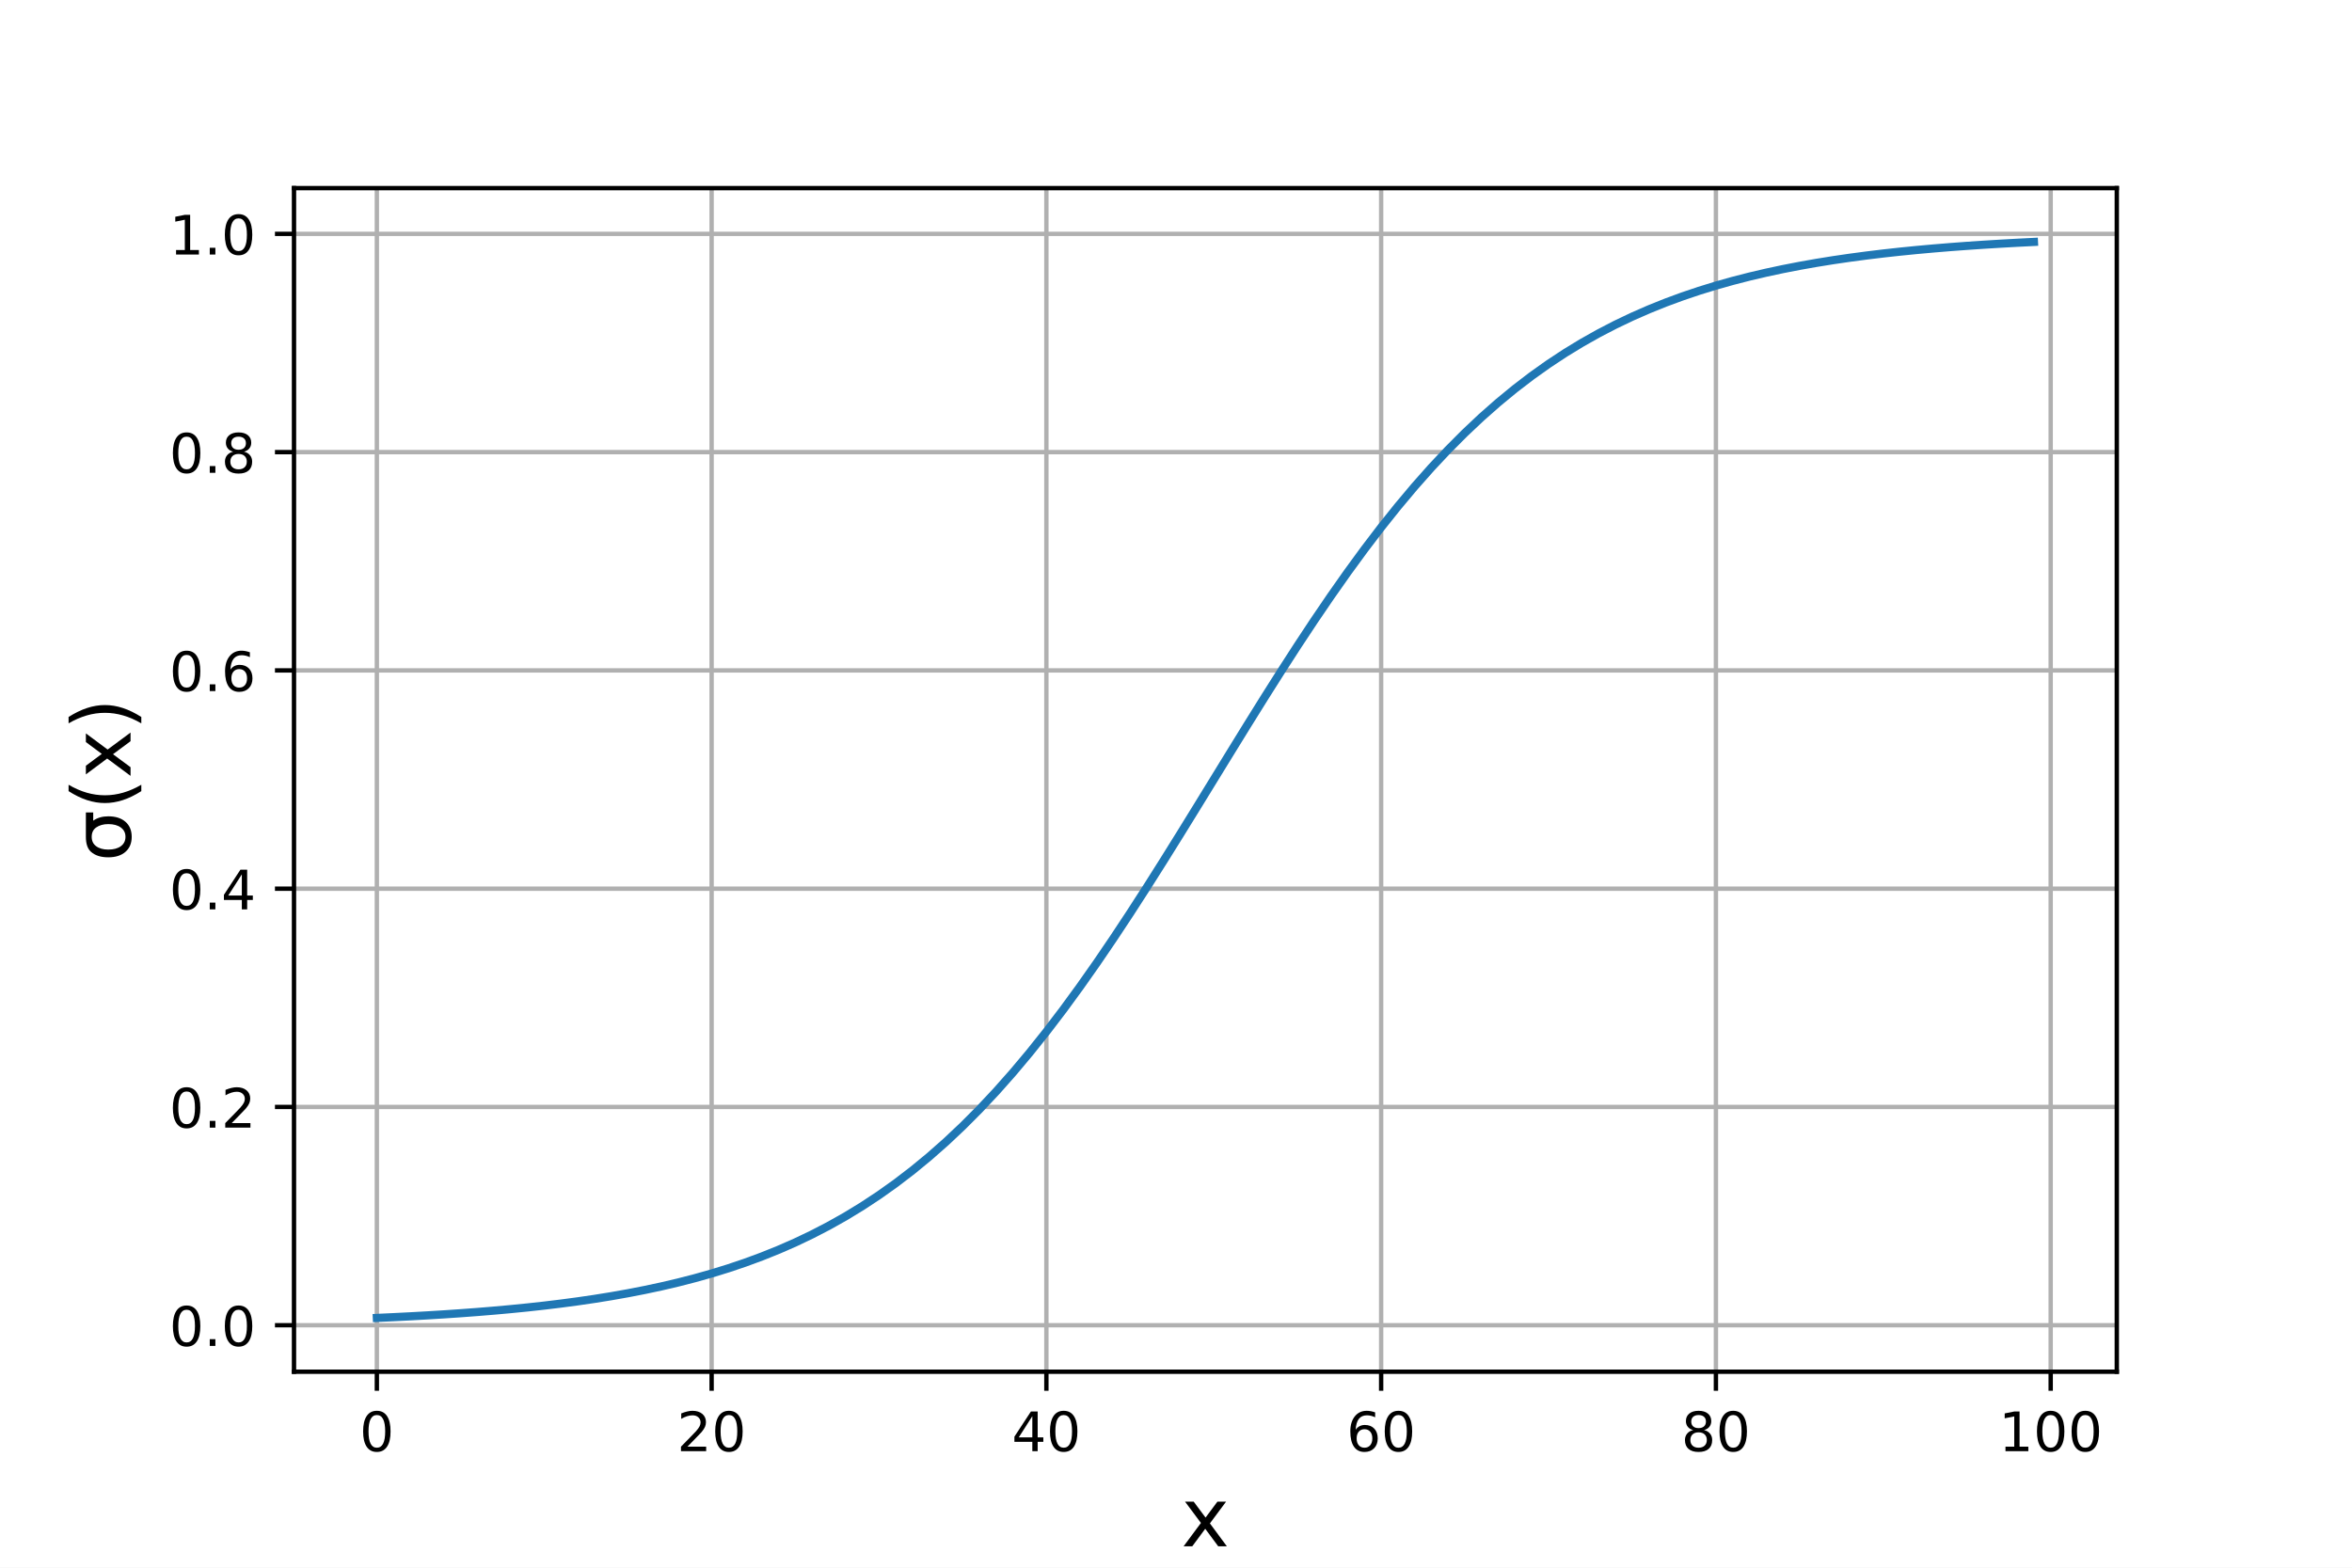
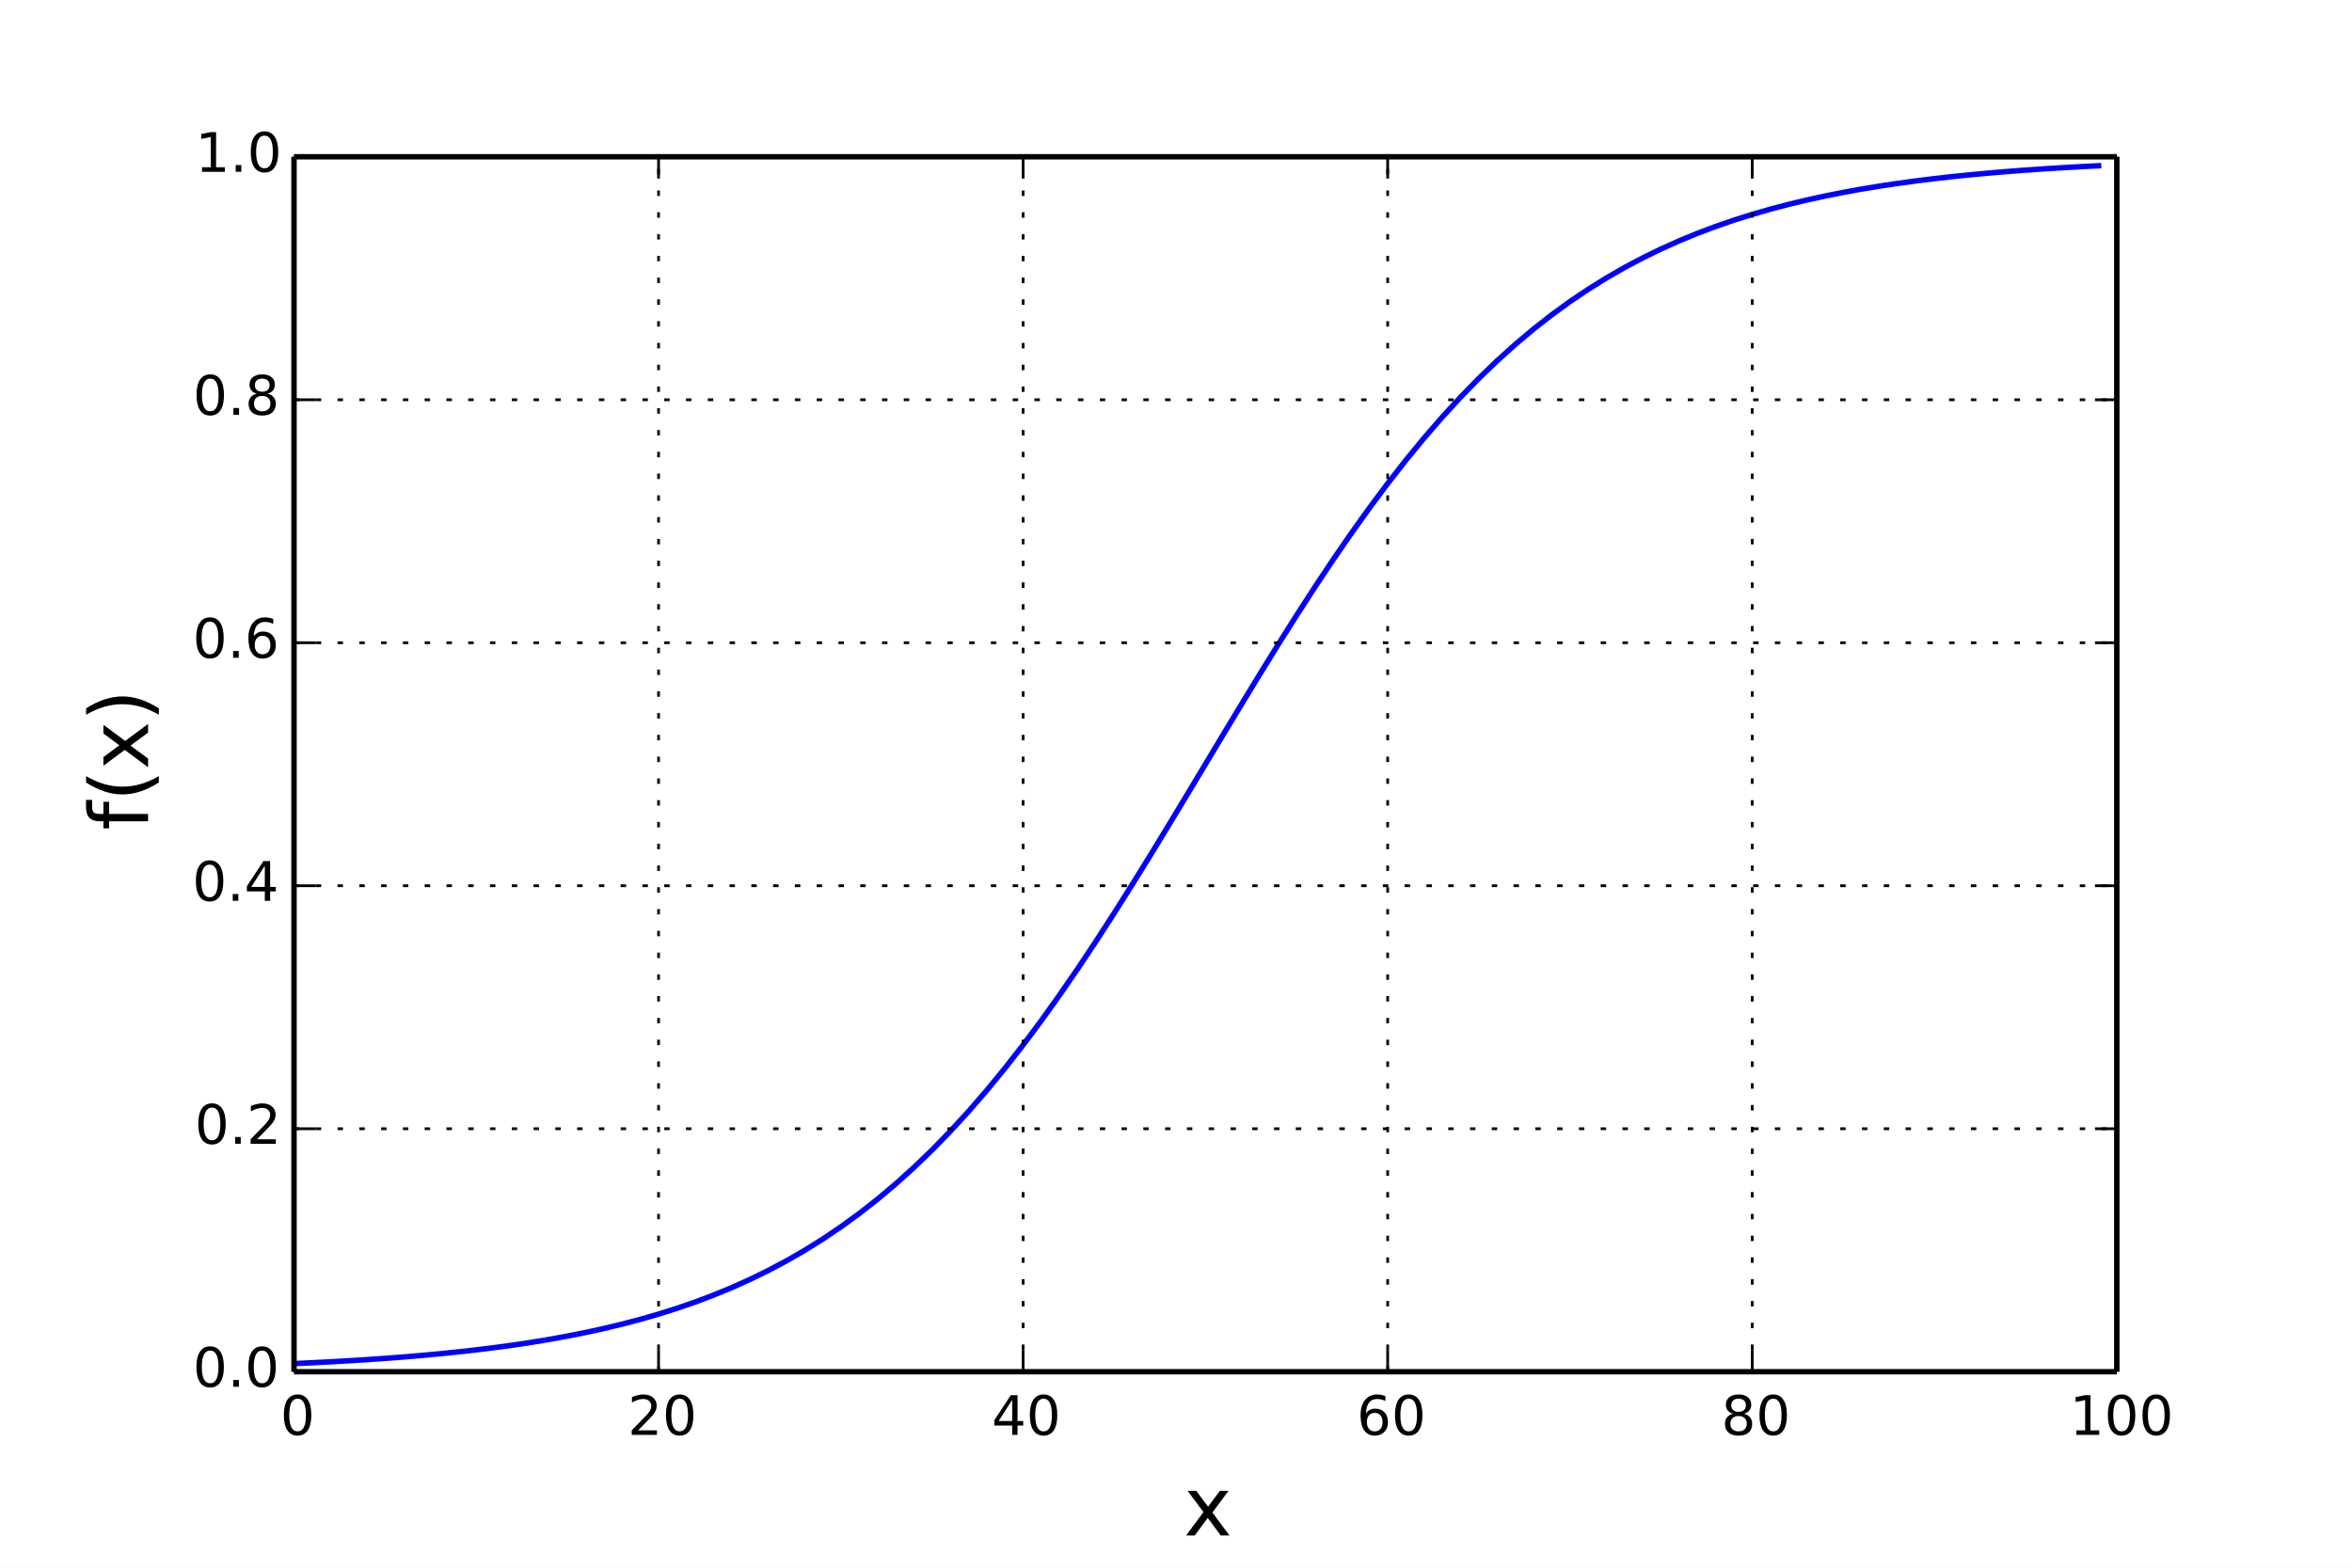
<svg xmlns="http://www.w3.org/2000/svg" xmlns:xlink="http://www.w3.org/1999/xlink" height="288pt" version="1.1" viewBox="0 0 432 288" width="432pt">
  <defs>
    <style type="text/css">
*{stroke-linecap:butt;stroke-linejoin:round;}
  </style>
  </defs>
  <g id="figure_1">
    <g id="patch_1">
-       <path d="M 0 288  L 432 288  L 432 0  L 0 0  z " style="fill:#ffffff;" />
+       <path d=" M0 288 L432 288 L432 0 L0 0 z " style="fill:#ffffff;" />
    </g>
    <g id="axes_1">
      <g id="patch_2">
-         <path d="M 54 252  L 388.8 252  L 388.8 34.56  L 54 34.56  z " style="fill:#ffffff;" />
+         <path d=" M54 252 L388.8 252 L388.8 28.8 L54 28.8 z " style="fill:#ffffff;" />
+       </g>
+       <g id="line2d_1">
+         <path clip-path="url(#p124b8dd147)" d=" M54 250.506 L57.348 250.35 L60.696 250.178 L64.044 249.988 L67.392 249.779 L70.74 249.548 L74.088 249.293 L77.436 249.012 L80.784 248.702 L84.132 248.361 L87.48 247.985 L90.828 247.572 L94.176 247.116 L97.524 246.615 L100.872 246.064 L104.22 245.458 L107.568 244.792 L110.916 244.061 L114.264 243.258 L117.612 242.378 L120.96 241.415 L124.308 240.359 L127.656 239.205 L131.004 237.944 L134.352 236.568 L137.7 235.068 L141.048 233.436 L144.396 231.661 L147.744 229.736 L151.092 227.65 L154.44 225.394 L157.788 222.96 L161.136 220.339 L164.484 217.523 L167.832 214.507 L171.18 211.283 L174.528 207.847 L177.876 204.198 L181.224 200.335 L184.572 196.258 L187.92 191.972 L191.268 187.484 L194.616 182.802 L197.964 177.94 L201.312 172.91 L204.66 167.733 L208.008 162.427 L211.356 157.016 L214.704 151.523 L218.052 145.975 L221.4 140.4 L224.748 134.825 L228.096 129.277 L231.444 123.784 L234.792 118.373 L238.14 113.067 L241.488 107.89 L244.836 102.86 L248.184 97.998 L251.532 93.316 L254.88 88.828 L258.228 84.542 L261.576 80.465 L264.924 76.602 L268.272 72.953 L271.62 69.517 L274.968 66.293 L278.316 63.277 L281.664 60.461 L285.012 57.84 L288.36 55.406 L291.708 53.15 L295.056 51.064 L298.404 49.139 L301.752 47.364 L305.1 45.731 L308.448 44.232 L311.796 42.856 L315.144 41.595 L318.492 40.441 L321.84 39.386 L325.188 38.422 L328.536 37.542 L331.884 36.739 L335.232 36.008 L338.58 35.343 L341.928 34.736 L345.276 34.185 L348.624 33.684 L351.972 33.228 L355.32 32.815 L358.668 32.439 L362.016 32.098 L365.364 31.788 L368.712 31.507 L372.06 31.252 L375.408 31.021 L378.756 30.812 L382.104 30.622 L385.452 30.45" style="fill:none;stroke:#0000ff;stroke-linecap:square;" />
      </g>
      <g id="matplotlib.axis_1">
        <g id="xtick_1">
-           <g id="line2d_1">
-             <path clip-path="url(#p5ed471b32b)" d="M 69.218 252  L 69.218 34.56  " style="fill:none;stroke:#b0b0b0;stroke-linecap:square;stroke-width:0.8;" />
-           </g>
          <g id="line2d_2">
-             <defs>
-               <path d="M 0 0  L 0 3.5  " id="ma23bc62ae1" style="stroke:#000000;stroke-width:0.8;" />
-             </defs>
-             <g>
-               <use style="stroke:#000000;stroke-width:0.8;" x="69.218" xlink:href="#ma23bc62ae1" y="252" />
+             <path clip-path="url(#p124b8dd147)" d=" M54 252 L54 28.8" style="fill:none;stroke:#000000;stroke-dasharray:1,3;stroke-dashoffset:0.0;stroke-width:0.5;" />
+           </g>
+           <g id="line2d_3">
+             <defs>
+               <path d=" M0 0 L0 -4" id="mc7db9fdffb" style="stroke:#000000;stroke-width:0.5;" />
+             </defs>
+             <g>
+               <use style="stroke:#000000;stroke-width:0.5;" x="54.0" xlink:href="#mc7db9fdffb" y="252.0" />
+             </g>
+           </g>
+           <g id="line2d_4">
+             <defs>
+               <path d=" M0 0 L0 4" id="m5a7d422ac3" style="stroke:#000000;stroke-width:0.5;" />
+             </defs>
+             <g>
+               <use style="stroke:#000000;stroke-width:0.5;" x="54.0" xlink:href="#m5a7d422ac3" y="28.8" />
            </g>
          </g>
          <g id="text_1">
            <defs>
-               <path d="M 31.781 66.406  Q 24.172 66.406 20.328 58.906  Q 16.5 51.422 16.5 36.375  Q 16.5 21.391 20.328 13.891  Q 24.172 6.391 31.781 6.391  Q 39.453 6.391 43.281 13.891  Q 47.125 21.391 47.125 36.375  Q 47.125 51.422 43.281 58.906  Q 39.453 66.406 31.781 66.406  z M 31.781 74.219  Q 44.047 74.219 50.516 64.516  Q 56.984 54.828 56.984 36.375  Q 56.984 17.969 50.516 8.266  Q 44.047 -1.422 31.781 -1.422  Q 19.531 -1.422 13.062 8.266  Q 6.594 17.969 6.594 36.375  Q 6.594 54.828 13.062 64.516  Q 19.531 74.219 31.781 74.219  z " id="DejaVuSans-30" />
-             </defs>
-             <g transform="translate(66.03693 266.5984)scale(0.1 -0.1)">
+               <path d=" M31.781 66.406 Q24.172 66.406 20.328 58.906 Q16.5 51.422 16.5 36.375 Q16.5 21.391 20.328 13.891 Q24.172 6.391 31.781 6.391 Q39.453 6.391 43.281 13.891 Q47.125 21.391 47.125 36.375 Q47.125 51.422 43.281 58.906 Q39.453 66.406 31.781 66.406 M31.781 74.219 Q44.047 74.219 50.516 64.516 Q56.984 54.828 56.984 36.375 Q56.984 17.969 50.516 8.266 Q44.047 -1.422 31.781 -1.422 Q19.531 -1.422 13.062 8.266 Q6.594 17.969 6.594 36.375 Q6.594 54.828 13.062 64.516 Q19.531 74.219 31.781 74.219" id="DejaVuSans-30" />
+             </defs>
+             <g transform="translate(51.48047 263.5984)scale(0.1 -0.1)">
              <use xlink:href="#DejaVuSans-30" />
            </g>
          </g>
        </g>
        <g id="xtick_2">
-           <g id="line2d_3">
-             <path clip-path="url(#p5ed471b32b)" d="M 130.706 252  L 130.706 34.56  " style="fill:none;stroke:#b0b0b0;stroke-linecap:square;stroke-width:0.8;" />
-           </g>
-           <g id="line2d_4">
-             <g>
-               <use style="stroke:#000000;stroke-width:0.8;" x="130.706" xlink:href="#ma23bc62ae1" y="252" />
+           <g id="line2d_5">
+             <path clip-path="url(#p124b8dd147)" d=" M120.96 252 L120.96 28.8" style="fill:none;stroke:#000000;stroke-dasharray:1,3;stroke-dashoffset:0.0;stroke-width:0.5;" />
+           </g>
+           <g id="line2d_6">
+             <g>
+               <use style="stroke:#000000;stroke-width:0.5;" x="120.96" xlink:href="#mc7db9fdffb" y="252.0" />
+             </g>
+           </g>
+           <g id="line2d_7">
+             <g>
+               <use style="stroke:#000000;stroke-width:0.5;" x="120.96" xlink:href="#m5a7d422ac3" y="28.8" />
            </g>
          </g>
          <g id="text_2">
            <defs>
-               <path d="M 19.188 8.297  L 53.609 8.297  L 53.609 0  L 7.328 0  L 7.328 8.297  Q 12.938 14.109 22.625 23.891  Q 32.328 33.688 34.812 36.531  Q 39.547 41.844 41.422 45.531  Q 43.312 49.219 43.312 52.781  Q 43.312 58.594 39.234 62.25  Q 35.156 65.922 28.609 65.922  Q 23.969 65.922 18.812 64.312  Q 13.672 62.703 7.812 59.422  L 7.812 69.391  Q 13.766 71.781 18.938 73  Q 24.125 74.219 28.422 74.219  Q 39.75 74.219 46.484 68.547  Q 53.219 62.891 53.219 53.422  Q 53.219 48.922 51.531 44.891  Q 49.859 40.875 45.406 35.406  Q 44.188 33.984 37.641 27.219  Q 31.109 20.453 19.188 8.297  z " id="DejaVuSans-32" />
-             </defs>
-             <g transform="translate(124.3433 266.5984)scale(0.1 -0.1)">
+               <path d=" M19.188 8.297 L53.609 8.297 L53.609 0 L7.328 0 L7.328 8.297 Q12.938 14.109 22.625 23.891 Q32.328 33.688 34.812 36.531 Q39.547 41.844 41.422 45.531 Q43.312 49.219 43.312 52.781 Q43.312 58.594 39.234 62.25 Q35.156 65.922 28.609 65.922 Q23.969 65.922 18.812 64.312 Q13.672 62.703 7.812 59.422 L7.812 69.391 Q13.766 71.781 18.938 73 Q24.125 74.219 28.422 74.219 Q39.75 74.219 46.484 68.547 Q53.219 62.891 53.219 53.422 Q53.219 48.922 51.531 44.891 Q49.859 40.875 45.406 35.406 Q44.188 33.984 37.641 27.219 Q31.109 20.453 19.188 8.297" id="DejaVuSans-32" />
+             </defs>
+             <g transform="translate(115.2959 263.5984)scale(0.1 -0.1)">
              <use xlink:href="#DejaVuSans-32" />
              <use x="63.623" xlink:href="#DejaVuSans-30" />
            </g>
          </g>
        </g>
        <g id="xtick_3">
-           <g id="line2d_5">
-             <path clip-path="url(#p5ed471b32b)" d="M 192.193 252  L 192.193 34.56  " style="fill:none;stroke:#b0b0b0;stroke-linecap:square;stroke-width:0.8;" />
-           </g>
-           <g id="line2d_6">
-             <g>
-               <use style="stroke:#000000;stroke-width:0.8;" x="192.193" xlink:href="#ma23bc62ae1" y="252" />
+           <g id="line2d_8">
+             <path clip-path="url(#p124b8dd147)" d=" M187.92 252 L187.92 28.8" style="fill:none;stroke:#000000;stroke-dasharray:1,3;stroke-dashoffset:0.0;stroke-width:0.5;" />
+           </g>
+           <g id="line2d_9">
+             <g>
+               <use style="stroke:#000000;stroke-width:0.5;" x="187.92" xlink:href="#mc7db9fdffb" y="252.0" />
+             </g>
+           </g>
+           <g id="line2d_10">
+             <g>
+               <use style="stroke:#000000;stroke-width:0.5;" x="187.92" xlink:href="#m5a7d422ac3" y="28.8" />
            </g>
          </g>
          <g id="text_3">
            <defs>
-               <path d="M 37.797 64.312  L 12.891 25.391  L 37.797 25.391  z M 35.203 72.906  L 47.609 72.906  L 47.609 25.391  L 58.016 25.391  L 58.016 17.188  L 47.609 17.188  L 47.609 0  L 37.797 0  L 37.797 17.188  L 4.891 17.188  L 4.891 26.703  z " id="DejaVuSans-34" />
-             </defs>
-             <g transform="translate(185.8309 266.5984)scale(0.1 -0.1)">
+               <path d=" M37.797 64.312 L12.891 25.391 L37.797 25.391 z  M35.203 72.906 L47.609 72.906 L47.609 25.391 L58.016 25.391 L58.016 17.188 L47.609 17.188 L47.609 0 L37.797 0 L37.797 17.188 L4.891 17.188 L4.891 26.703 z " id="DejaVuSans-34" />
+             </defs>
+             <g transform="translate(182.1341 263.5984)scale(0.1 -0.1)">
              <use xlink:href="#DejaVuSans-34" />
              <use x="63.623" xlink:href="#DejaVuSans-30" />
            </g>
          </g>
        </g>
        <g id="xtick_4">
-           <g id="line2d_7">
-             <path clip-path="url(#p5ed471b32b)" d="M 253.681 252  L 253.681 34.56  " style="fill:none;stroke:#b0b0b0;stroke-linecap:square;stroke-width:0.8;" />
-           </g>
-           <g id="line2d_8">
-             <g>
-               <use style="stroke:#000000;stroke-width:0.8;" x="253.681" xlink:href="#ma23bc62ae1" y="252" />
+           <g id="line2d_11">
+             <path clip-path="url(#p124b8dd147)" d=" M254.88 252 L254.88 28.8" style="fill:none;stroke:#000000;stroke-dasharray:1,3;stroke-dashoffset:0.0;stroke-width:0.5;" />
+           </g>
+           <g id="line2d_12">
+             <g>
+               <use style="stroke:#000000;stroke-width:0.5;" x="254.88" xlink:href="#mc7db9fdffb" y="252.0" />
+             </g>
+           </g>
+           <g id="line2d_13">
+             <g>
+               <use style="stroke:#000000;stroke-width:0.5;" x="254.88" xlink:href="#m5a7d422ac3" y="28.8" />
            </g>
          </g>
          <g id="text_4">
            <defs>
-               <path d="M 33.016 40.375  Q 26.375 40.375 22.484 35.828  Q 18.609 31.297 18.609 23.391  Q 18.609 15.531 22.484 10.953  Q 26.375 6.391 33.016 6.391  Q 39.656 6.391 43.531 10.953  Q 47.406 15.531 47.406 23.391  Q 47.406 31.297 43.531 35.828  Q 39.656 40.375 33.016 40.375  z M 52.594 71.297  L 52.594 62.312  Q 48.875 64.062 45.094 64.984  Q 41.312 65.922 37.594 65.922  Q 27.828 65.922 22.672 59.328  Q 17.531 52.734 16.797 39.406  Q 19.672 43.656 24.016 45.922  Q 28.375 48.188 33.594 48.188  Q 44.578 48.188 50.953 41.516  Q 57.328 34.859 57.328 23.391  Q 57.328 12.156 50.688 5.359  Q 44.047 -1.422 33.016 -1.422  Q 20.359 -1.422 13.672 8.266  Q 6.984 17.969 6.984 36.375  Q 6.984 53.656 15.188 63.938  Q 23.391 74.219 37.203 74.219  Q 40.922 74.219 44.703 73.484  Q 48.484 72.75 52.594 71.297  z " id="DejaVuSans-36" />
-             </defs>
-             <g transform="translate(247.3185 266.5984)scale(0.1 -0.1)">
+               <path d=" M33.016 40.375 Q26.375 40.375 22.484 35.828 Q18.609 31.297 18.609 23.391 Q18.609 15.531 22.484 10.953 Q26.375 6.391 33.016 6.391 Q39.656 6.391 43.531 10.953 Q47.406 15.531 47.406 23.391 Q47.406 31.297 43.531 35.828 Q39.656 40.375 33.016 40.375 M52.594 71.297 L52.594 62.312 Q48.875 64.062 45.094 64.984 Q41.312 65.922 37.594 65.922 Q27.828 65.922 22.672 59.328 Q17.531 52.734 16.797 39.406 Q19.672 43.656 24.016 45.922 Q28.375 48.188 33.594 48.188 Q44.578 48.188 50.953 41.516 Q57.328 34.859 57.328 23.391 Q57.328 12.156 50.688 5.359 Q44.047 -1.422 33.016 -1.422 Q20.359 -1.422 13.672 8.266 Q6.984 17.969 6.984 36.375 Q6.984 53.656 15.188 63.938 Q23.391 74.219 37.203 74.219 Q40.922 74.219 44.703 73.484 Q48.484 72.75 52.594 71.297" id="DejaVuSans-36" />
+             </defs>
+             <g transform="translate(249.1987 263.5984)scale(0.1 -0.1)">
              <use xlink:href="#DejaVuSans-36" />
              <use x="63.623" xlink:href="#DejaVuSans-30" />
            </g>
          </g>
        </g>
        <g id="xtick_5">
-           <g id="line2d_9">
-             <path clip-path="url(#p5ed471b32b)" d="M 315.169 252  L 315.169 34.56  " style="fill:none;stroke:#b0b0b0;stroke-linecap:square;stroke-width:0.8;" />
-           </g>
-           <g id="line2d_10">
-             <g>
-               <use style="stroke:#000000;stroke-width:0.8;" x="315.169" xlink:href="#ma23bc62ae1" y="252" />
+           <g id="line2d_14">
+             <path clip-path="url(#p124b8dd147)" d=" M321.84 252 L321.84 28.8" style="fill:none;stroke:#000000;stroke-dasharray:1,3;stroke-dashoffset:0.0;stroke-width:0.5;" />
+           </g>
+           <g id="line2d_15">
+             <g>
+               <use style="stroke:#000000;stroke-width:0.5;" x="321.84" xlink:href="#mc7db9fdffb" y="252.0" />
+             </g>
+           </g>
+           <g id="line2d_16">
+             <g>
+               <use style="stroke:#000000;stroke-width:0.5;" x="321.84" xlink:href="#m5a7d422ac3" y="28.8" />
            </g>
          </g>
          <g id="text_5">
            <defs>
-               <path d="M 31.781 34.625  Q 24.75 34.625 20.719 30.859  Q 16.703 27.094 16.703 20.516  Q 16.703 13.922 20.719 10.156  Q 24.75 6.391 31.781 6.391  Q 38.812 6.391 42.859 10.172  Q 46.922 13.969 46.922 20.516  Q 46.922 27.094 42.891 30.859  Q 38.875 34.625 31.781 34.625  z M 21.922 38.812  Q 15.578 40.375 12.031 44.719  Q 8.5 49.078 8.5 55.328  Q 8.5 64.062 14.719 69.141  Q 20.953 74.219 31.781 74.219  Q 42.672 74.219 48.875 69.141  Q 55.078 64.062 55.078 55.328  Q 55.078 49.078 51.531 44.719  Q 48 40.375 41.703 38.812  Q 48.828 37.156 52.797 32.312  Q 56.781 27.484 56.781 20.516  Q 56.781 9.906 50.312 4.234  Q 43.844 -1.422 31.781 -1.422  Q 19.734 -1.422 13.25 4.234  Q 6.781 9.906 6.781 20.516  Q 6.781 27.484 10.781 32.312  Q 14.797 37.156 21.922 38.812  z M 18.312 54.391  Q 18.312 48.734 21.844 45.562  Q 25.391 42.391 31.781 42.391  Q 38.141 42.391 41.719 45.562  Q 45.312 48.734 45.312 54.391  Q 45.312 60.062 41.719 63.234  Q 38.141 66.406 31.781 66.406  Q 25.391 66.406 21.844 63.234  Q 18.312 60.062 18.312 54.391  z " id="DejaVuSans-38" />
-             </defs>
-             <g transform="translate(308.8061 266.5984)scale(0.1 -0.1)">
+               <path d=" M31.781 34.625 Q24.75 34.625 20.719 30.859 Q16.703 27.094 16.703 20.516 Q16.703 13.922 20.719 10.156 Q24.75 6.391 31.781 6.391 Q38.812 6.391 42.859 10.172 Q46.922 13.969 46.922 20.516 Q46.922 27.094 42.891 30.859 Q38.875 34.625 31.781 34.625 M21.922 38.812 Q15.578 40.375 12.031 44.719 Q8.5 49.078 8.5 55.328 Q8.5 64.062 14.719 69.141 Q20.953 74.219 31.781 74.219 Q42.672 74.219 48.875 69.141 Q55.078 64.062 55.078 55.328 Q55.078 49.078 51.531 44.719 Q48 40.375 41.703 38.812 Q48.828 37.156 52.797 32.312 Q56.781 27.484 56.781 20.516 Q56.781 9.906 50.312 4.234 Q43.844 -1.422 31.781 -1.422 Q19.734 -1.422 13.25 4.234 Q6.781 9.906 6.781 20.516 Q6.781 27.484 10.781 32.312 Q14.797 37.156 21.922 38.812 M18.312 54.391 Q18.312 48.734 21.844 45.562 Q25.391 42.391 31.781 42.391 Q38.141 42.391 41.719 45.562 Q45.312 48.734 45.312 54.391 Q45.312 60.062 41.719 63.234 Q38.141 66.406 31.781 66.406 Q25.391 66.406 21.844 63.234 Q18.312 60.062 18.312 54.391" id="DejaVuSans-38" />
+             </defs>
+             <g transform="translate(316.1486 263.5984)scale(0.1 -0.1)">
              <use xlink:href="#DejaVuSans-38" />
              <use x="63.623" xlink:href="#DejaVuSans-30" />
            </g>
          </g>
        </g>
        <g id="xtick_6">
-           <g id="line2d_11">
-             <path clip-path="url(#p5ed471b32b)" d="M 376.656 252  L 376.656 34.56  " style="fill:none;stroke:#b0b0b0;stroke-linecap:square;stroke-width:0.8;" />
-           </g>
-           <g id="line2d_12">
-             <g>
-               <use style="stroke:#000000;stroke-width:0.8;" x="376.656" xlink:href="#ma23bc62ae1" y="252" />
+           <g id="line2d_17">
+             <path clip-path="url(#p124b8dd147)" d=" M388.8 252 L388.8 28.8" style="fill:none;stroke:#000000;stroke-dasharray:1,3;stroke-dashoffset:0.0;stroke-width:0.5;" />
+           </g>
+           <g id="line2d_18">
+             <g>
+               <use style="stroke:#000000;stroke-width:0.5;" x="388.8" xlink:href="#mc7db9fdffb" y="252.0" />
+             </g>
+           </g>
+           <g id="line2d_19">
+             <g>
+               <use style="stroke:#000000;stroke-width:0.5;" x="388.8" xlink:href="#m5a7d422ac3" y="28.8" />
            </g>
          </g>
          <g id="text_6">
            <defs>
-               <path d="M 12.406 8.297  L 28.516 8.297  L 28.516 63.922  L 10.984 60.406  L 10.984 69.391  L 28.422 72.906  L 38.281 72.906  L 38.281 8.297  L 54.391 8.297  L 54.391 0  L 12.406 0  z " id="DejaVuSans-31" />
-             </defs>
-             <g transform="translate(367.1124 266.5984)scale(0.1 -0.1)">
+               <path d=" M12.406 8.297 L28.516 8.297 L28.516 63.922 L10.984 60.406 L10.984 69.391 L28.422 72.906 L38.281 72.906 L38.281 8.297 L54.391 8.297 L54.391 0 L12.406 0 z " id="DejaVuSans-31" />
+             </defs>
+             <g transform="translate(380.1375 263.5984)scale(0.1 -0.1)">
              <use xlink:href="#DejaVuSans-31" />
              <use x="63.623" xlink:href="#DejaVuSans-30" />
              <use x="127.246" xlink:href="#DejaVuSans-30" />
            </g>
          </g>
        </g>
        <g id="text_7">
          <defs>
-             <path d="M 54.891 54.688  L 35.109 28.078  L 55.906 0  L 45.312 0  L 29.391 21.484  L 13.484 0  L 2.875 0  L 24.125 28.609  L 4.688 54.688  L 15.281 54.688  L 29.781 35.203  L 44.281 54.688  z " id="DejaVuSans-78" />
+             <path d=" M54.891 54.688 L35.109 28.078 L55.906 0 L45.312 0 L29.391 21.484 L13.484 0 L2.875 0 L24.125 28.609 L4.688 54.688 L15.281 54.688 L29.781 35.203 L44.281 54.688 z " id="DejaVuSans-78" />
          </defs>
-           <g transform="translate(216.9609 284.0758)scale(0.15 -0.15)">
+           <g transform="translate(217.4227 282.0758)scale(0.15 -0.15)">
            <use xlink:href="#DejaVuSans-78" />
          </g>
        </g>
      </g>
      <g id="matplotlib.axis_2">
        <g id="ytick_1">
-           <g id="line2d_13">
-             <path clip-path="url(#p5ed471b32b)" d="M 54 243.458  L 388.8 243.458  " style="fill:none;stroke:#b0b0b0;stroke-linecap:square;stroke-width:0.8;" />
-           </g>
-           <g id="line2d_14">
-             <defs>
-               <path d="M 0 0  L -3.5 0  " id="ma60526aa6b" style="stroke:#000000;stroke-width:0.8;" />
-             </defs>
-             <g>
-               <use style="stroke:#000000;stroke-width:0.8;" x="54" xlink:href="#ma60526aa6b" y="243.458" />
+           <g id="line2d_20">
+             <path clip-path="url(#p124b8dd147)" d=" M54 252 L388.8 252" style="fill:none;stroke:#000000;stroke-dasharray:1,3;stroke-dashoffset:0.0;stroke-width:0.5;" />
+           </g>
+           <g id="line2d_21">
+             <defs>
+               <path d=" M0 0 L4 0" id="md7965d1ba0" style="stroke:#000000;stroke-width:0.5;" />
+             </defs>
+             <g>
+               <use style="stroke:#000000;stroke-width:0.5;" x="54.0" xlink:href="#md7965d1ba0" y="252.0" />
+             </g>
+           </g>
+           <g id="line2d_22">
+             <defs>
+               <path d=" M0 0 L-4 0" id="md9a1c1a7cd" style="stroke:#000000;stroke-width:0.5;" />
+             </defs>
+             <g>
+               <use style="stroke:#000000;stroke-width:0.5;" x="388.8" xlink:href="#md9a1c1a7cd" y="252.0" />
            </g>
          </g>
          <g id="text_8">
            <defs>
-               <path d="M 10.688 12.406  L 21 12.406  L 21 0  L 10.688 0  z " id="DejaVuSans-2e" />
-             </defs>
-             <g transform="translate(31.09688 247.2575)scale(0.1 -0.1)">
+               <path d=" M10.688 12.406 L21 12.406 L21 0 L10.688 0 z " id="DejaVuSans-2e" />
+             </defs>
+             <g transform="translate(35.42031 254.7594)scale(0.1 -0.1)">
              <use xlink:href="#DejaVuSans-30" />
              <use x="63.623" xlink:href="#DejaVuSans-2e" />
              <use x="95.41" xlink:href="#DejaVuSans-30" />
            </g>
          </g>
        </g>
        <g id="ytick_2">
-           <g id="line2d_15">
-             <path clip-path="url(#p5ed471b32b)" d="M 54 203.359  L 388.8 203.359  " style="fill:none;stroke:#b0b0b0;stroke-linecap:square;stroke-width:0.8;" />
-           </g>
-           <g id="line2d_16">
-             <g>
-               <use style="stroke:#000000;stroke-width:0.8;" x="54" xlink:href="#ma60526aa6b" y="203.359" />
+           <g id="line2d_23">
+             <path clip-path="url(#p124b8dd147)" d=" M54 207.36 L388.8 207.36" style="fill:none;stroke:#000000;stroke-dasharray:1,3;stroke-dashoffset:0.0;stroke-width:0.5;" />
+           </g>
+           <g id="line2d_24">
+             <g>
+               <use style="stroke:#000000;stroke-width:0.5;" x="54.0" xlink:href="#md7965d1ba0" y="207.36" />
+             </g>
+           </g>
+           <g id="line2d_25">
+             <g>
+               <use style="stroke:#000000;stroke-width:0.5;" x="388.8" xlink:href="#md9a1c1a7cd" y="207.36" />
            </g>
          </g>
          <g id="text_9">
-             <g transform="translate(31.09688 207.1582)scale(0.1 -0.1)">
+             <g transform="translate(35.75781 210.1194)scale(0.1 -0.1)">
              <use xlink:href="#DejaVuSans-30" />
              <use x="63.623" xlink:href="#DejaVuSans-2e" />
              <use x="95.41" xlink:href="#DejaVuSans-32" />
            </g>
          </g>
        </g>
        <g id="ytick_3">
-           <g id="line2d_17">
-             <path clip-path="url(#p5ed471b32b)" d="M 54 163.26  L 388.8 163.26  " style="fill:none;stroke:#b0b0b0;stroke-linecap:square;stroke-width:0.8;" />
-           </g>
-           <g id="line2d_18">
-             <g>
-               <use style="stroke:#000000;stroke-width:0.8;" x="54" xlink:href="#ma60526aa6b" y="163.26" />
+           <g id="line2d_26">
+             <path clip-path="url(#p124b8dd147)" d=" M54 162.72 L388.8 162.72" style="fill:none;stroke:#000000;stroke-dasharray:1,3;stroke-dashoffset:0.0;stroke-width:0.5;" />
+           </g>
+           <g id="line2d_27">
+             <g>
+               <use style="stroke:#000000;stroke-width:0.5;" x="54.0" xlink:href="#md7965d1ba0" y="162.72" />
+             </g>
+           </g>
+           <g id="line2d_28">
+             <g>
+               <use style="stroke:#000000;stroke-width:0.5;" x="388.8" xlink:href="#md9a1c1a7cd" y="162.72" />
            </g>
          </g>
          <g id="text_10">
-             <g transform="translate(31.09688 167.0588)scale(0.1 -0.1)">
+             <g transform="translate(35.31719 165.4794)scale(0.1 -0.1)">
              <use xlink:href="#DejaVuSans-30" />
              <use x="63.623" xlink:href="#DejaVuSans-2e" />
              <use x="95.41" xlink:href="#DejaVuSans-34" />
            </g>
          </g>
        </g>
        <g id="ytick_4">
-           <g id="line2d_19">
-             <path clip-path="url(#p5ed471b32b)" d="M 54 123.16  L 388.8 123.16  " style="fill:none;stroke:#b0b0b0;stroke-linecap:square;stroke-width:0.8;" />
-           </g>
-           <g id="line2d_20">
-             <g>
-               <use style="stroke:#000000;stroke-width:0.8;" x="54" xlink:href="#ma60526aa6b" y="123.16" />
+           <g id="line2d_29">
+             <path clip-path="url(#p124b8dd147)" d=" M54 118.08 L388.8 118.08" style="fill:none;stroke:#000000;stroke-dasharray:1,3;stroke-dashoffset:0.0;stroke-width:0.5;" />
+           </g>
+           <g id="line2d_30">
+             <g>
+               <use style="stroke:#000000;stroke-width:0.5;" x="54.0" xlink:href="#md7965d1ba0" y="118.08" />
+             </g>
+           </g>
+           <g id="line2d_31">
+             <g>
+               <use style="stroke:#000000;stroke-width:0.5;" x="388.8" xlink:href="#md9a1c1a7cd" y="118.08" />
            </g>
          </g>
          <g id="text_11">
-             <g transform="translate(31.09688 126.9595)scale(0.1 -0.1)">
+             <g transform="translate(35.38594 120.8394)scale(0.1 -0.1)">
              <use xlink:href="#DejaVuSans-30" />
              <use x="63.623" xlink:href="#DejaVuSans-2e" />
              <use x="95.41" xlink:href="#DejaVuSans-36" />
            </g>
          </g>
        </g>
        <g id="ytick_5">
-           <g id="line2d_21">
-             <path clip-path="url(#p5ed471b32b)" d="M 54 83.061  L 388.8 83.061  " style="fill:none;stroke:#b0b0b0;stroke-linecap:square;stroke-width:0.8;" />
-           </g>
-           <g id="line2d_22">
-             <g>
-               <use style="stroke:#000000;stroke-width:0.8;" x="54" xlink:href="#ma60526aa6b" y="83.061" />
+           <g id="line2d_32">
+             <path clip-path="url(#p124b8dd147)" d=" M54 73.44 L388.8 73.44" style="fill:none;stroke:#000000;stroke-dasharray:1,3;stroke-dashoffset:0.0;stroke-width:0.5;" />
+           </g>
+           <g id="line2d_33">
+             <g>
+               <use style="stroke:#000000;stroke-width:0.5;" x="54.0" xlink:href="#md7965d1ba0" y="73.44" />
+             </g>
+           </g>
+           <g id="line2d_34">
+             <g>
+               <use style="stroke:#000000;stroke-width:0.5;" x="388.8" xlink:href="#md9a1c1a7cd" y="73.44" />
            </g>
          </g>
          <g id="text_12">
-             <g transform="translate(31.09688 86.8602)scale(0.1 -0.1)">
+             <g transform="translate(35.44062 76.19938)scale(0.1 -0.1)">
              <use xlink:href="#DejaVuSans-30" />
              <use x="63.623" xlink:href="#DejaVuSans-2e" />
              <use x="95.41" xlink:href="#DejaVuSans-38" />
            </g>
          </g>
        </g>
        <g id="ytick_6">
-           <g id="line2d_23">
-             <path clip-path="url(#p5ed471b32b)" d="M 54 42.962  L 388.8 42.962  " style="fill:none;stroke:#b0b0b0;stroke-linecap:square;stroke-width:0.8;" />
-           </g>
-           <g id="line2d_24">
-             <g>
-               <use style="stroke:#000000;stroke-width:0.8;" x="54" xlink:href="#ma60526aa6b" y="42.962" />
+           <g id="line2d_35">
+             <path clip-path="url(#p124b8dd147)" d=" M54 28.8 L388.8 28.8" style="fill:none;stroke:#000000;stroke-dasharray:1,3;stroke-dashoffset:0.0;stroke-width:0.5;" />
+           </g>
+           <g id="line2d_36">
+             <g>
+               <use style="stroke:#000000;stroke-width:0.5;" x="54.0" xlink:href="#md7965d1ba0" y="28.8" />
+             </g>
+           </g>
+           <g id="line2d_37">
+             <g>
+               <use style="stroke:#000000;stroke-width:0.5;" x="388.8" xlink:href="#md9a1c1a7cd" y="28.8" />
            </g>
          </g>
          <g id="text_13">
-             <g transform="translate(31.09688 46.76088)scale(0.1 -0.1)">
+             <g transform="translate(35.85938 31.55937)scale(0.1 -0.1)">
              <use xlink:href="#DejaVuSans-31" />
              <use x="63.623" xlink:href="#DejaVuSans-2e" />
              <use x="95.41" xlink:href="#DejaVuSans-30" />
            </g>
          </g>
        </g>
        <g id="text_14">
          <defs>
-             <path d="M 30.609 47.562  Q 23.188 47.562 19.188 42.188  Q 14.984 36.578 14.984 27.297  Q 14.984 17.484 19.156 11.844  Q 23.344 6.203 30.609 6.203  Q 37.797 6.203 41.984 11.859  Q 46.188 17.531 46.188 27.297  Q 46.188 36.234 42 42.188  Q 38.141 47.562 30.609 47.562  z M 30.609 54.688  L 60.453 54.688  L 60.453 45.703  L 50.391 45.703  Q 55.719 38.094 55.719 27.297  Q 55.719 13.875 49.031 6.25  Q 42.328 -1.422 30.609 -1.422  Q 18.844 -1.422 12.203 6.25  Q 5.516 13.875 5.516 27.297  Q 5.516 40.828 12.203 48.391  Q 17.719 54.688 30.609 54.688  z " id="DejaVuSans-3c3" />
-             <path d="M 31 75.875  Q 24.469 64.656 21.281 53.656  Q 18.109 42.672 18.109 31.391  Q 18.109 20.125 21.312 9.062  Q 24.516 -2 31 -13.188  L 23.188 -13.188  Q 15.875 -1.703 12.234 9.375  Q 8.594 20.453 8.594 31.391  Q 8.594 42.281 12.203 53.312  Q 15.828 64.359 23.188 75.875  z " id="DejaVuSans-28" />
-             <path d="M 8.016 75.875  L 15.828 75.875  Q 23.141 64.359 26.781 53.312  Q 30.422 42.281 30.422 31.391  Q 30.422 20.453 26.781 9.375  Q 23.141 -1.703 15.828 -13.188  L 8.016 -13.188  Q 14.5 -2 17.703 9.062  Q 20.906 20.125 20.906 31.391  Q 20.906 42.672 17.703 53.656  Q 14.5 64.656 8.016 75.875  z " id="DejaVuSans-29" />
+             <path d=" M37.109 75.984 L37.109 68.5 L28.516 68.5 Q23.688 68.5 21.797 66.547 Q19.922 64.594 19.922 59.516 L19.922 54.688 L34.719 54.688 L34.719 47.703 L19.922 47.703 L19.922 0 L10.891 0 L10.891 47.703 L2.297 47.703 L2.297 54.688 L10.891 54.688 L10.891 58.5 Q10.891 67.625 15.141 71.797 Q19.391 75.984 28.609 75.984 z " id="DejaVuSans-66" />
+             <path d=" M8.016 75.875 L15.828 75.875 Q23.141 64.359 26.781 53.312 Q30.422 42.281 30.422 31.391 Q30.422 20.453 26.781 9.375 Q23.141 -1.703 15.828 -13.188 L8.016 -13.188 Q14.5 -2 17.703 9.062 Q20.906 20.125 20.906 31.391 Q20.906 42.672 17.703 53.656 Q14.5 64.656 8.016 75.875" id="DejaVuSans-29" />
+             <path d=" M31 75.875 Q24.469 64.656 21.281 53.656 Q18.109 42.672 18.109 31.391 Q18.109 20.125 21.312 9.062 Q24.516 -2 31 -13.188 L23.188 -13.188 Q15.875 -1.703 12.234 9.375 Q8.594 20.453 8.594 31.391 Q8.594 42.281 12.203 53.312 Q15.828 64.359 23.188 75.875 z " id="DejaVuSans-28" />
          </defs>
-           <g transform="translate(23.97734 158.3245)rotate(-90)scale(0.15 -0.15)">
-             <use xlink:href="#DejaVuSans-3c3" />
-             <use x="63.379" xlink:href="#DejaVuSans-28" />
-             <use x="102.393" xlink:href="#DejaVuSans-78" />
-             <use x="161.572" xlink:href="#DejaVuSans-29" />
-           </g>
-         </g>
-       </g>
-       <g id="line2d_25">
-         <path clip-path="url(#p5ed471b32b)" d="M 69.218 242.116  L 72.293 241.976  L 75.367 241.822  L 78.441 241.651  L 81.516 241.463  L 84.59 241.255  L 87.664 241.027  L 90.739 240.774  L 93.813 240.496  L 96.888 240.19  L 99.962 239.852  L 103.036 239.48  L 106.111 239.071  L 109.185 238.621  L 112.26 238.126  L 115.334 237.581  L 118.408 236.983  L 121.483 236.326  L 124.557 235.606  L 127.631 234.815  L 130.706 233.95  L 133.78 233.002  L 136.855 231.965  L 139.929 230.832  L 143.003 229.596  L 146.078 228.249  L 149.152 226.782  L 152.226 225.188  L 155.301 223.459  L 158.375 221.585  L 161.45 219.558  L 164.524 217.372  L 167.598 215.018  L 170.673 212.488  L 173.747 209.779  L 176.821 206.883  L 179.896 203.797  L 182.97 200.519  L 186.045 197.048  L 189.119 193.386  L 192.193 189.536  L 195.268 185.505  L 198.342 181.299  L 201.417 176.931  L 204.491 172.414  L 207.565 167.763  L 210.64 162.996  L 213.714 158.135  L 216.788 153.202  L 219.863 148.218  L 222.937 143.21  L 226.012 138.202  L 229.086 133.218  L 232.16 128.284  L 235.235 123.423  L 238.309 118.657  L 241.383 114.006  L 244.458 109.489  L 247.532 105.121  L 250.607 100.915  L 253.681 96.883  L 256.755 93.034  L 259.83 89.372  L 262.904 85.901  L 265.979 82.623  L 269.053 79.537  L 272.127 76.641  L 275.202 73.931  L 278.276 71.402  L 281.35 69.048  L 284.425 66.861  L 287.499 64.835  L 290.574 62.961  L 293.648 61.232  L 296.722 59.638  L 299.797 58.171  L 302.871 56.824  L 305.945 55.588  L 309.02 54.455  L 312.094 53.418  L 315.169 52.47  L 318.243 51.605  L 321.317 50.814  L 324.392 50.094  L 327.466 49.437  L 330.54 48.839  L 333.615 48.294  L 336.689 47.799  L 339.764 47.349  L 342.838 46.94  L 345.912 46.568  L 348.987 46.23  L 352.061 45.924  L 355.136 45.646  L 358.21 45.393  L 361.284 45.165  L 364.359 44.957  L 367.433 44.769  L 370.507 44.598  L 373.582 44.444  " style="fill:none;stroke:#1f77b4;stroke-linecap:square;stroke-width:1.5;" />
+           <g transform="translate(27.19766 152.5148)rotate(-90.0)scale(0.15 -0.15)">
+             <use xlink:href="#DejaVuSans-66" />
+             <use x="35.205" xlink:href="#DejaVuSans-28" />
+             <use x="74.219" xlink:href="#DejaVuSans-78" />
+             <use x="133.398" xlink:href="#DejaVuSans-29" />
+           </g>
+         </g>
      </g>
      <g id="patch_3">
-         <path d="M 54 252  L 54 34.56  " style="fill:none;stroke:#000000;stroke-linecap:square;stroke-linejoin:miter;stroke-width:0.8;" />
+         <path d=" M54 252 L54 28.8" style="fill:none;stroke:#000000;" />
      </g>
      <g id="patch_4">
-         <path d="M 388.8 252  L 388.8 34.56  " style="fill:none;stroke:#000000;stroke-linecap:square;stroke-linejoin:miter;stroke-width:0.8;" />
+         <path d=" M54 252 L388.8 252" style="fill:none;stroke:#000000;" />
      </g>
      <g id="patch_5">
-         <path d="M 54 252  L 388.8 252  " style="fill:none;stroke:#000000;stroke-linecap:square;stroke-linejoin:miter;stroke-width:0.8;" />
+         <path d=" M388.8 252 L388.8 28.8" style="fill:none;stroke:#000000;" />
      </g>
      <g id="patch_6">
-         <path d="M 54 34.56  L 388.8 34.56  " style="fill:none;stroke:#000000;stroke-linecap:square;stroke-linejoin:miter;stroke-width:0.8;" />
+         <path d=" M54 28.8 L388.8 28.8" style="fill:none;stroke:#000000;" />
      </g>
    </g>
  </g>
  <defs>
-     <clipPath id="p5ed471b32b">
-       <rect height="217.44" width="334.8" x="54" y="34.56" />
+     <clipPath id="p124b8dd147">
+       <rect height="223.2" width="334.8" x="54.0" y="28.8" />
    </clipPath>
  </defs>
</svg>
